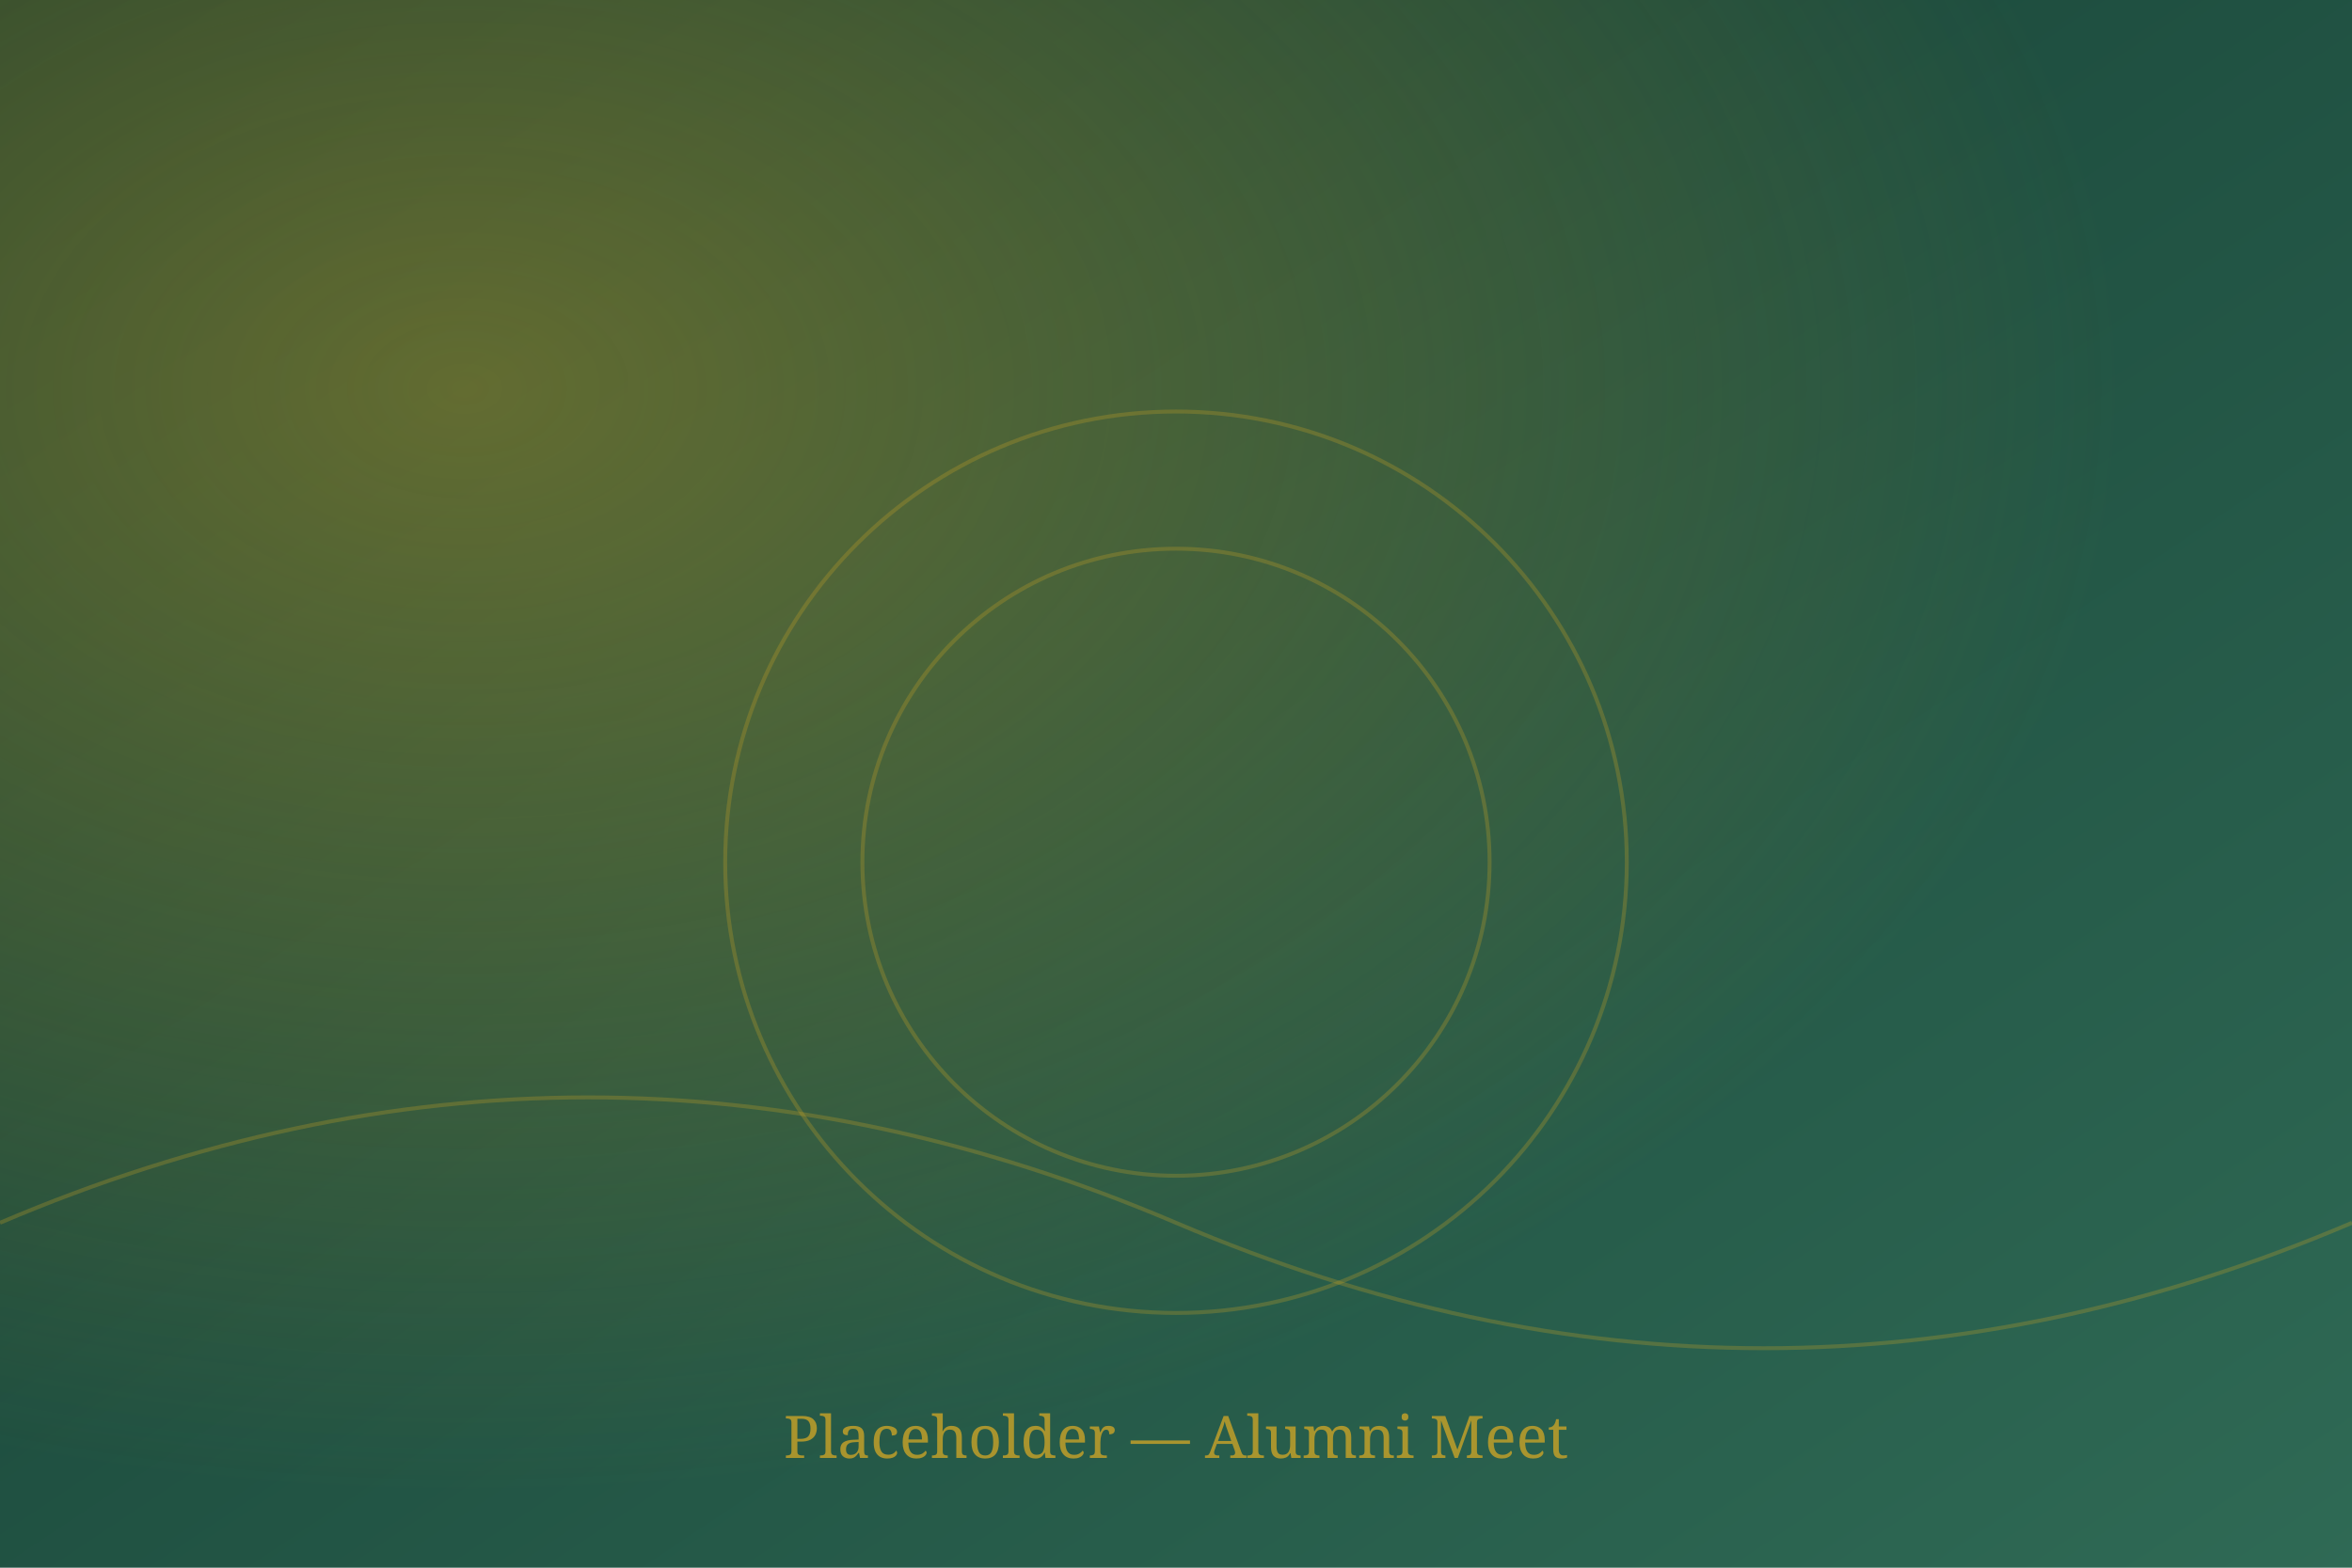
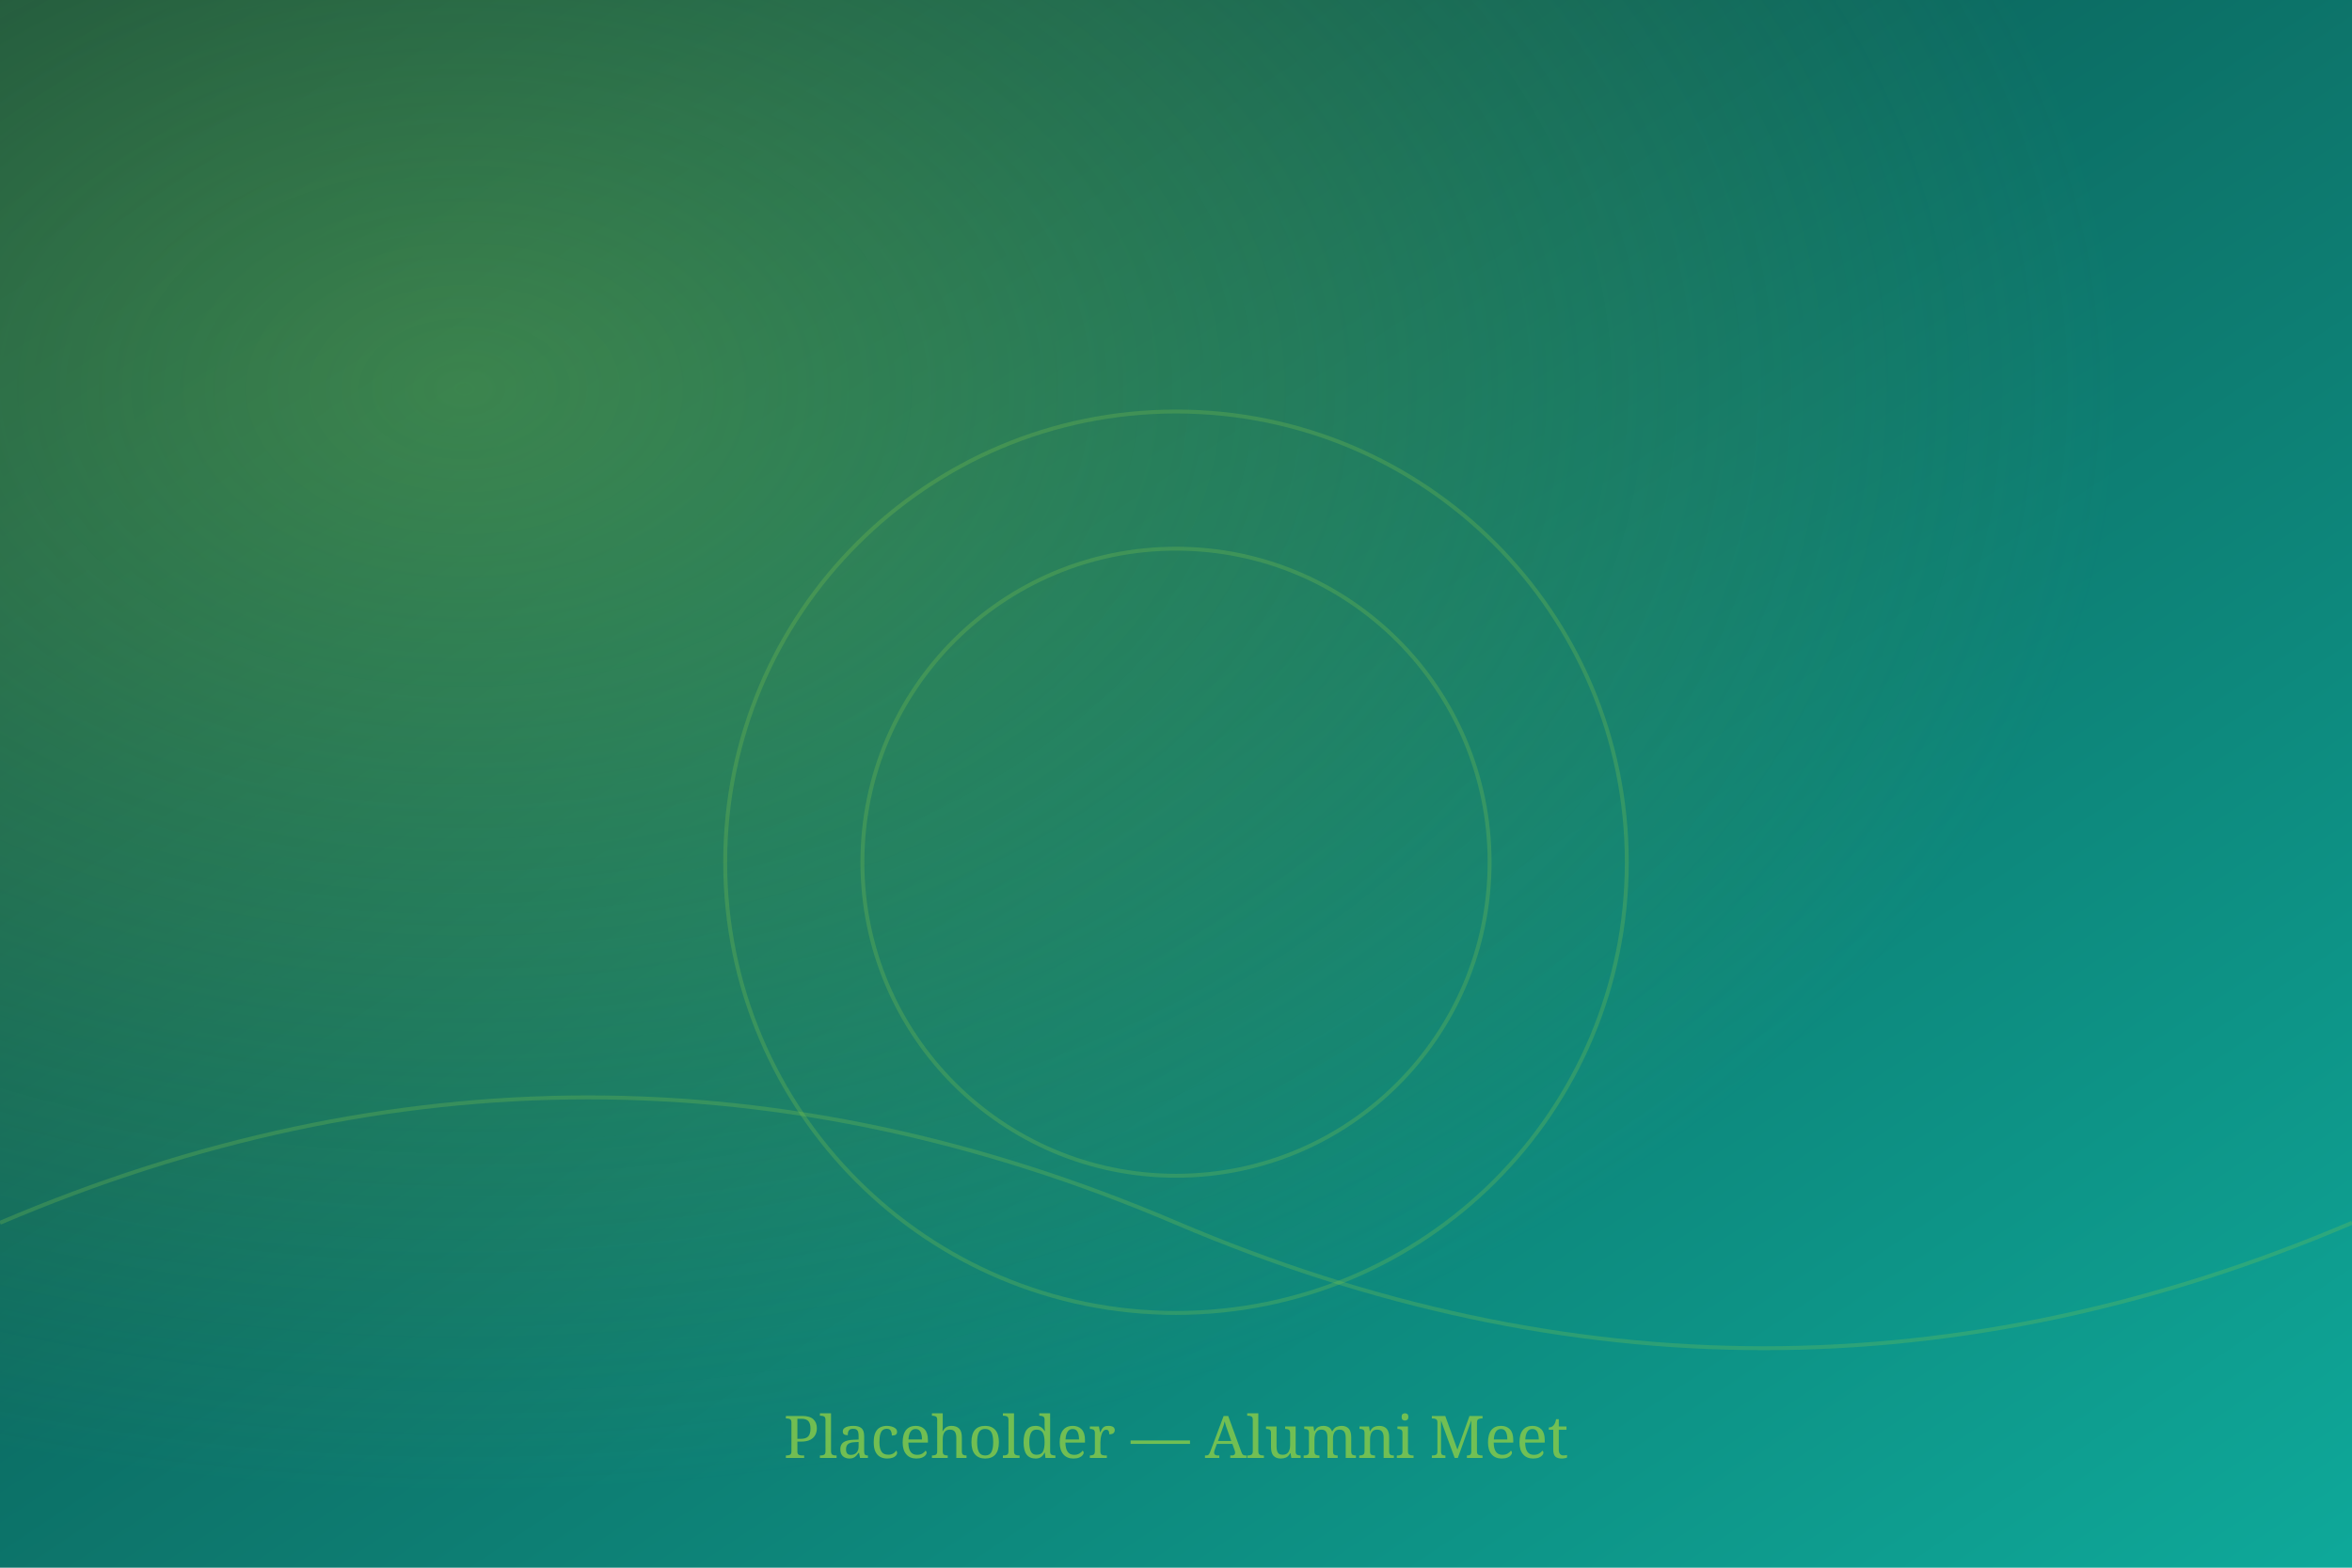
<svg xmlns="http://www.w3.org/2000/svg" viewBox="0 0 1200 800" width="1200" height="800" role="img" aria-label="Placeholder — Alumni Meet">
  <defs>
    <linearGradient id="g" x1="0" y1="0" x2="1" y2="1">
-       <stop offset="0%" stop-color="#123a30" />
-       <stop offset="100%" stop-color="#2f6a55" />
+       <stop offset="0%" stop-color="#0b3f3a" />
+       <stop offset="100%" stop-color="#0EA99A" />
    </linearGradient>
    <radialGradient id="r" cx="20%" cy="25%" r="70%">
-       <stop offset="0%" stop-color="#c9a227" stop-opacity="0.42" />
-       <stop offset="100%" stop-color="#c9a227" stop-opacity="0" />
+       <stop offset="0%" stop-color="#83C84B" stop-opacity="0.40" />
+       <stop offset="100%" stop-color="#83C84B" stop-opacity="0" />
    </radialGradient>
  </defs>
  <rect width="1200" height="800" fill="url(#g)" />
  <rect width="1200" height="800" fill="url(#r)" />
-   <g fill="none" stroke="#c9a227" stroke-opacity="0.28" stroke-width="2">
+   <g fill="none" stroke="#83C84B" stroke-opacity="0.26" stroke-width="2">
    <circle cx="600" cy="440" r="160" />
    <circle cx="600" cy="440" r="230" />
    <path d="M0 624 Q 300 496 600 624 T 1200 624" />
  </g>
-   <text x="600" y="744" font-family="Georgia, serif" font-size="30" fill="#c9a227" fill-opacity="0.8" text-anchor="middle">Placeholder — Alumni Meet</text>
+   <text x="600" y="744" font-family="Georgia, serif" font-size="30" fill="#83C84B" fill-opacity="0.85" text-anchor="middle">Placeholder — Alumni Meet</text>
</svg>
